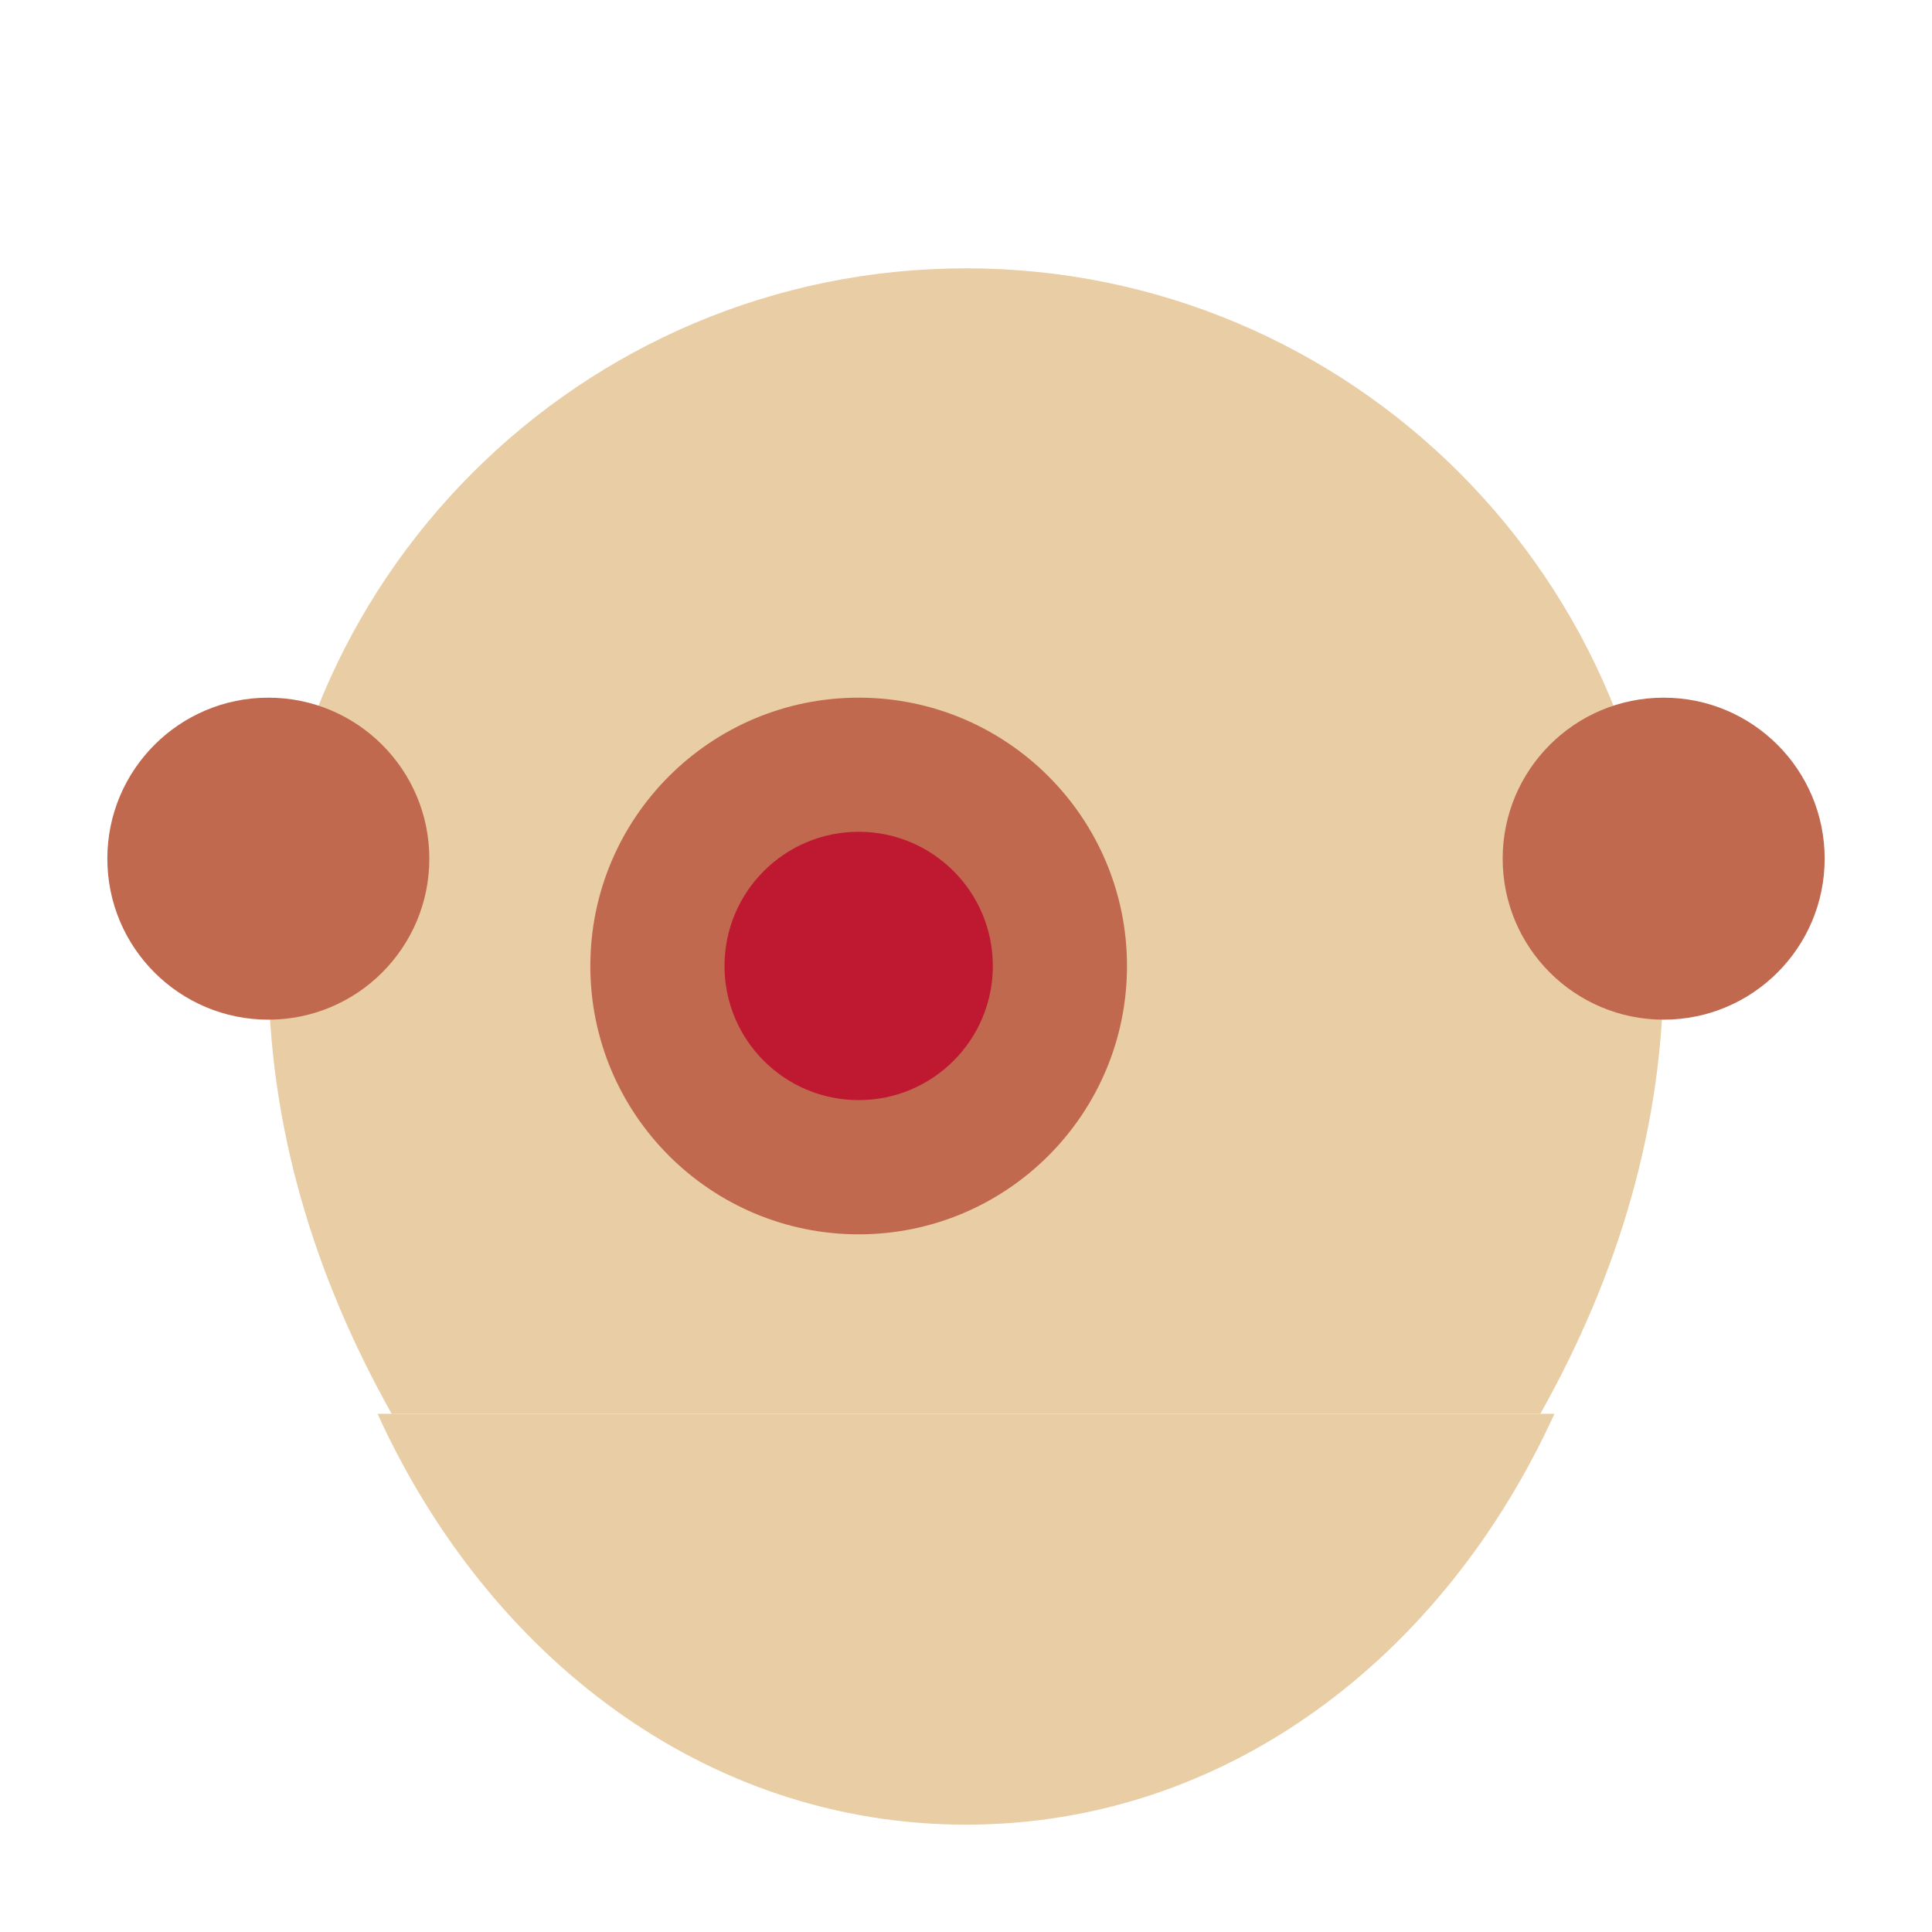
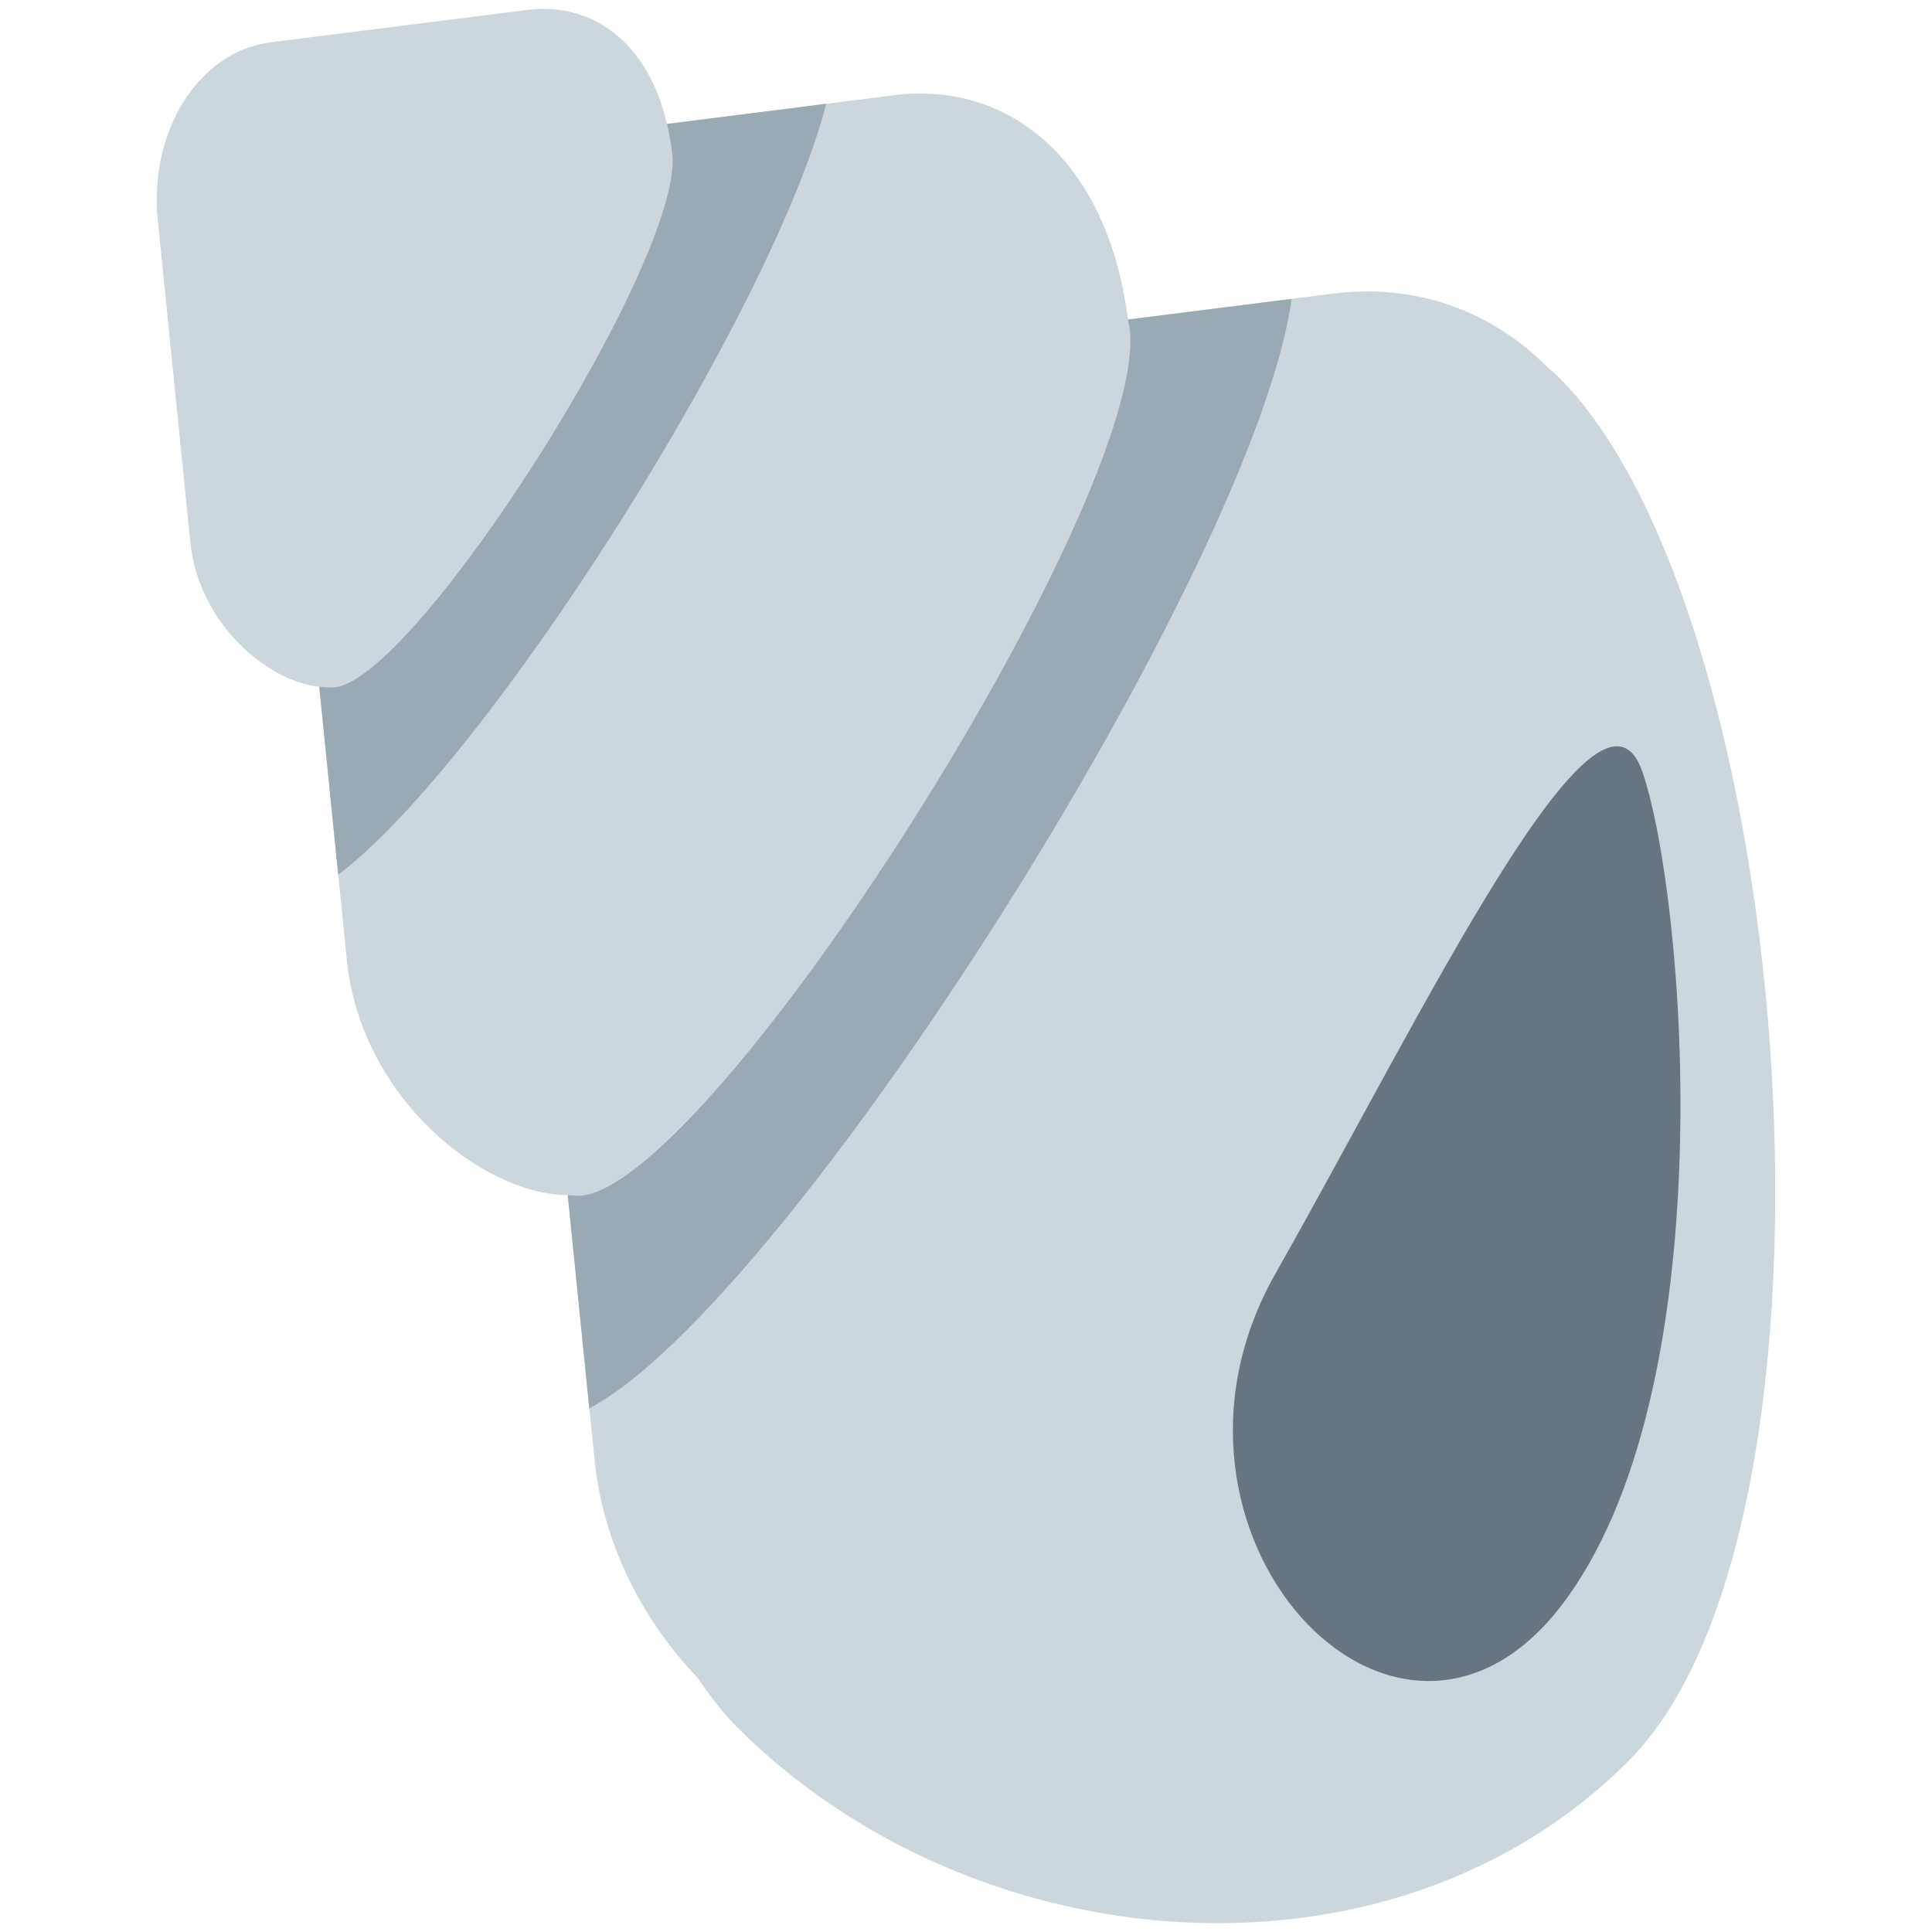
<svg xmlns="http://www.w3.org/2000/svg" viewBox="0 0 36 36">
-   <path fill="#E8CDA5" d="M7.298 26.344C5.841 23.746 5 20.966 5 18c0-7.18 5.82-13 13-13s13 5.82 13 13c0 2.966-.841 5.746-2.298 8.344C26.006 26.344 10.001 26.345 7.298 26.344z" />
-   <path fill="#C1694F" d="M31 19c-1.657 0-3-1.343-3-3s1.343-3 3-3 3 1.343 3 3-1.343 3-3 3zm-26 0c-1.657 0-3-1.343-3-3s1.343-3 3-3 3 1.343 3 3-1.343 3-3 3z" />
-   <path fill="#E8CDA5" d="M28.965 26.344C26.898 30.877 22.849 34 18 34s-8.898-3.123-10.965-7.656h21.93z" />
-   <path fill="#C1694F" d="M11 18c0-2.761 2.239-5 5-5s5 2.239 5 5-2.239 5-5 5-5-2.239-5-5z" />
-   <path fill="#BE1931" d="M13.5 17.999c0-1.381 1.119-2.5 2.5-2.5s2.5 1.119 2.5 2.5-1.119 2.5-2.5 2.5-2.5-1.119-2.5-2.5z" />
+   <path fill="#CCD6DD" d="M29.049 7.033c-.07-.07-.141-.126-.211-.188-1.08-1.087-2.497-1.564-4.008-1.373l-3.812.483c-.382-3.003-2.25-4.446-4.351-4.181l-4.24.536C12.075.767 11.011.034 9.827.185L5.033.79C3.71.958 2.773 2.438 2.94 4.097l.606 6.007c.152 1.501 1.425 2.591 2.403 2.693l.514 5.093c.258 2.553 2.509 4.365 4.117 4.38l.498 4.926c.164 1.622.928 3.027 1.917 4.063.23.339.471.656.737.922 4.423 4.423 12.183 5.064 16.607.64 4.42-4.422 3.133-21.365-1.29-25.788z" />
+   <path fill="#66757F" d="M30.609 14.396c.801 2.371 1.545 11.57-1.532 15.543-3.079 3.972-8.043-1.389-5.312-6.205 2.73-4.814 6.036-11.733 6.844-9.338z" />
+   <path fill="#99AAB5" d="M21.018 5.954c.009.072.028.133.036.206.318 3.154-7.686 15.799-10.204 16.119-.085.011-.181-.008-.271-.008l.401 3.971c3.694-1.936 12.412-15.71 13.087-20.673l-3.049.385zm-8.59-3.645c.042.182.079.369.1.574.197 1.942-4.732 9.725-6.28 9.923-.094.012-.196.001-.299-.009l.353 3.502c2.78-2.096 8.093-10.489 9.094-14.365l-2.968.375z" />
</svg>
